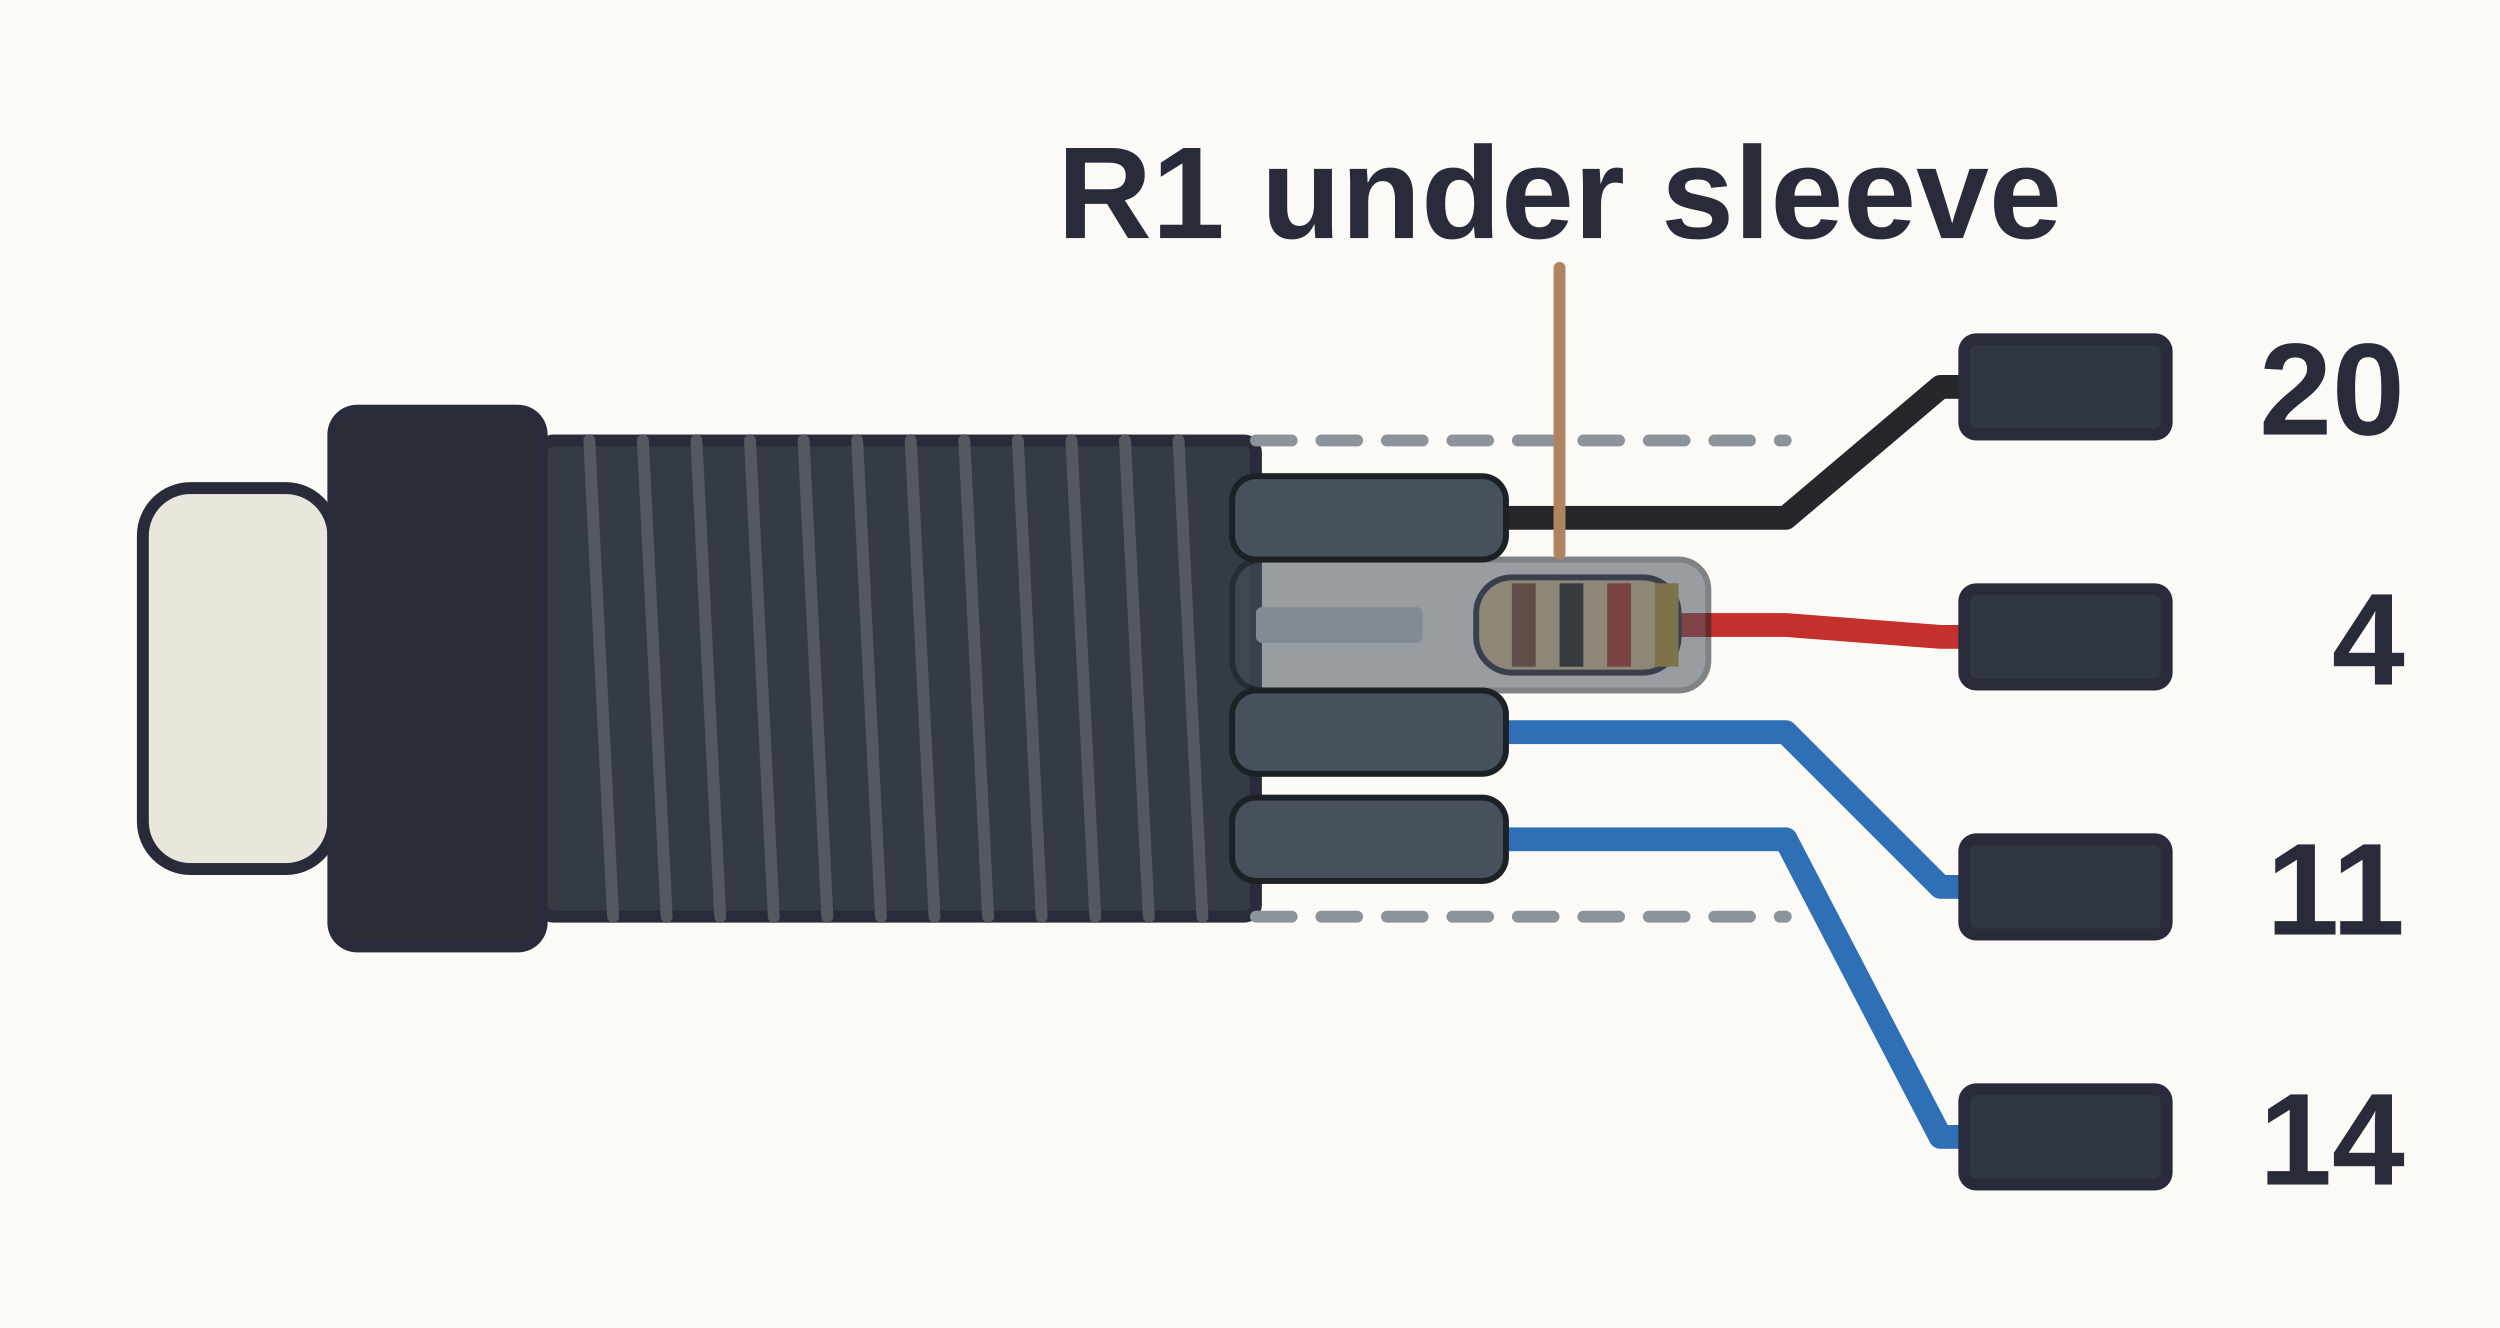
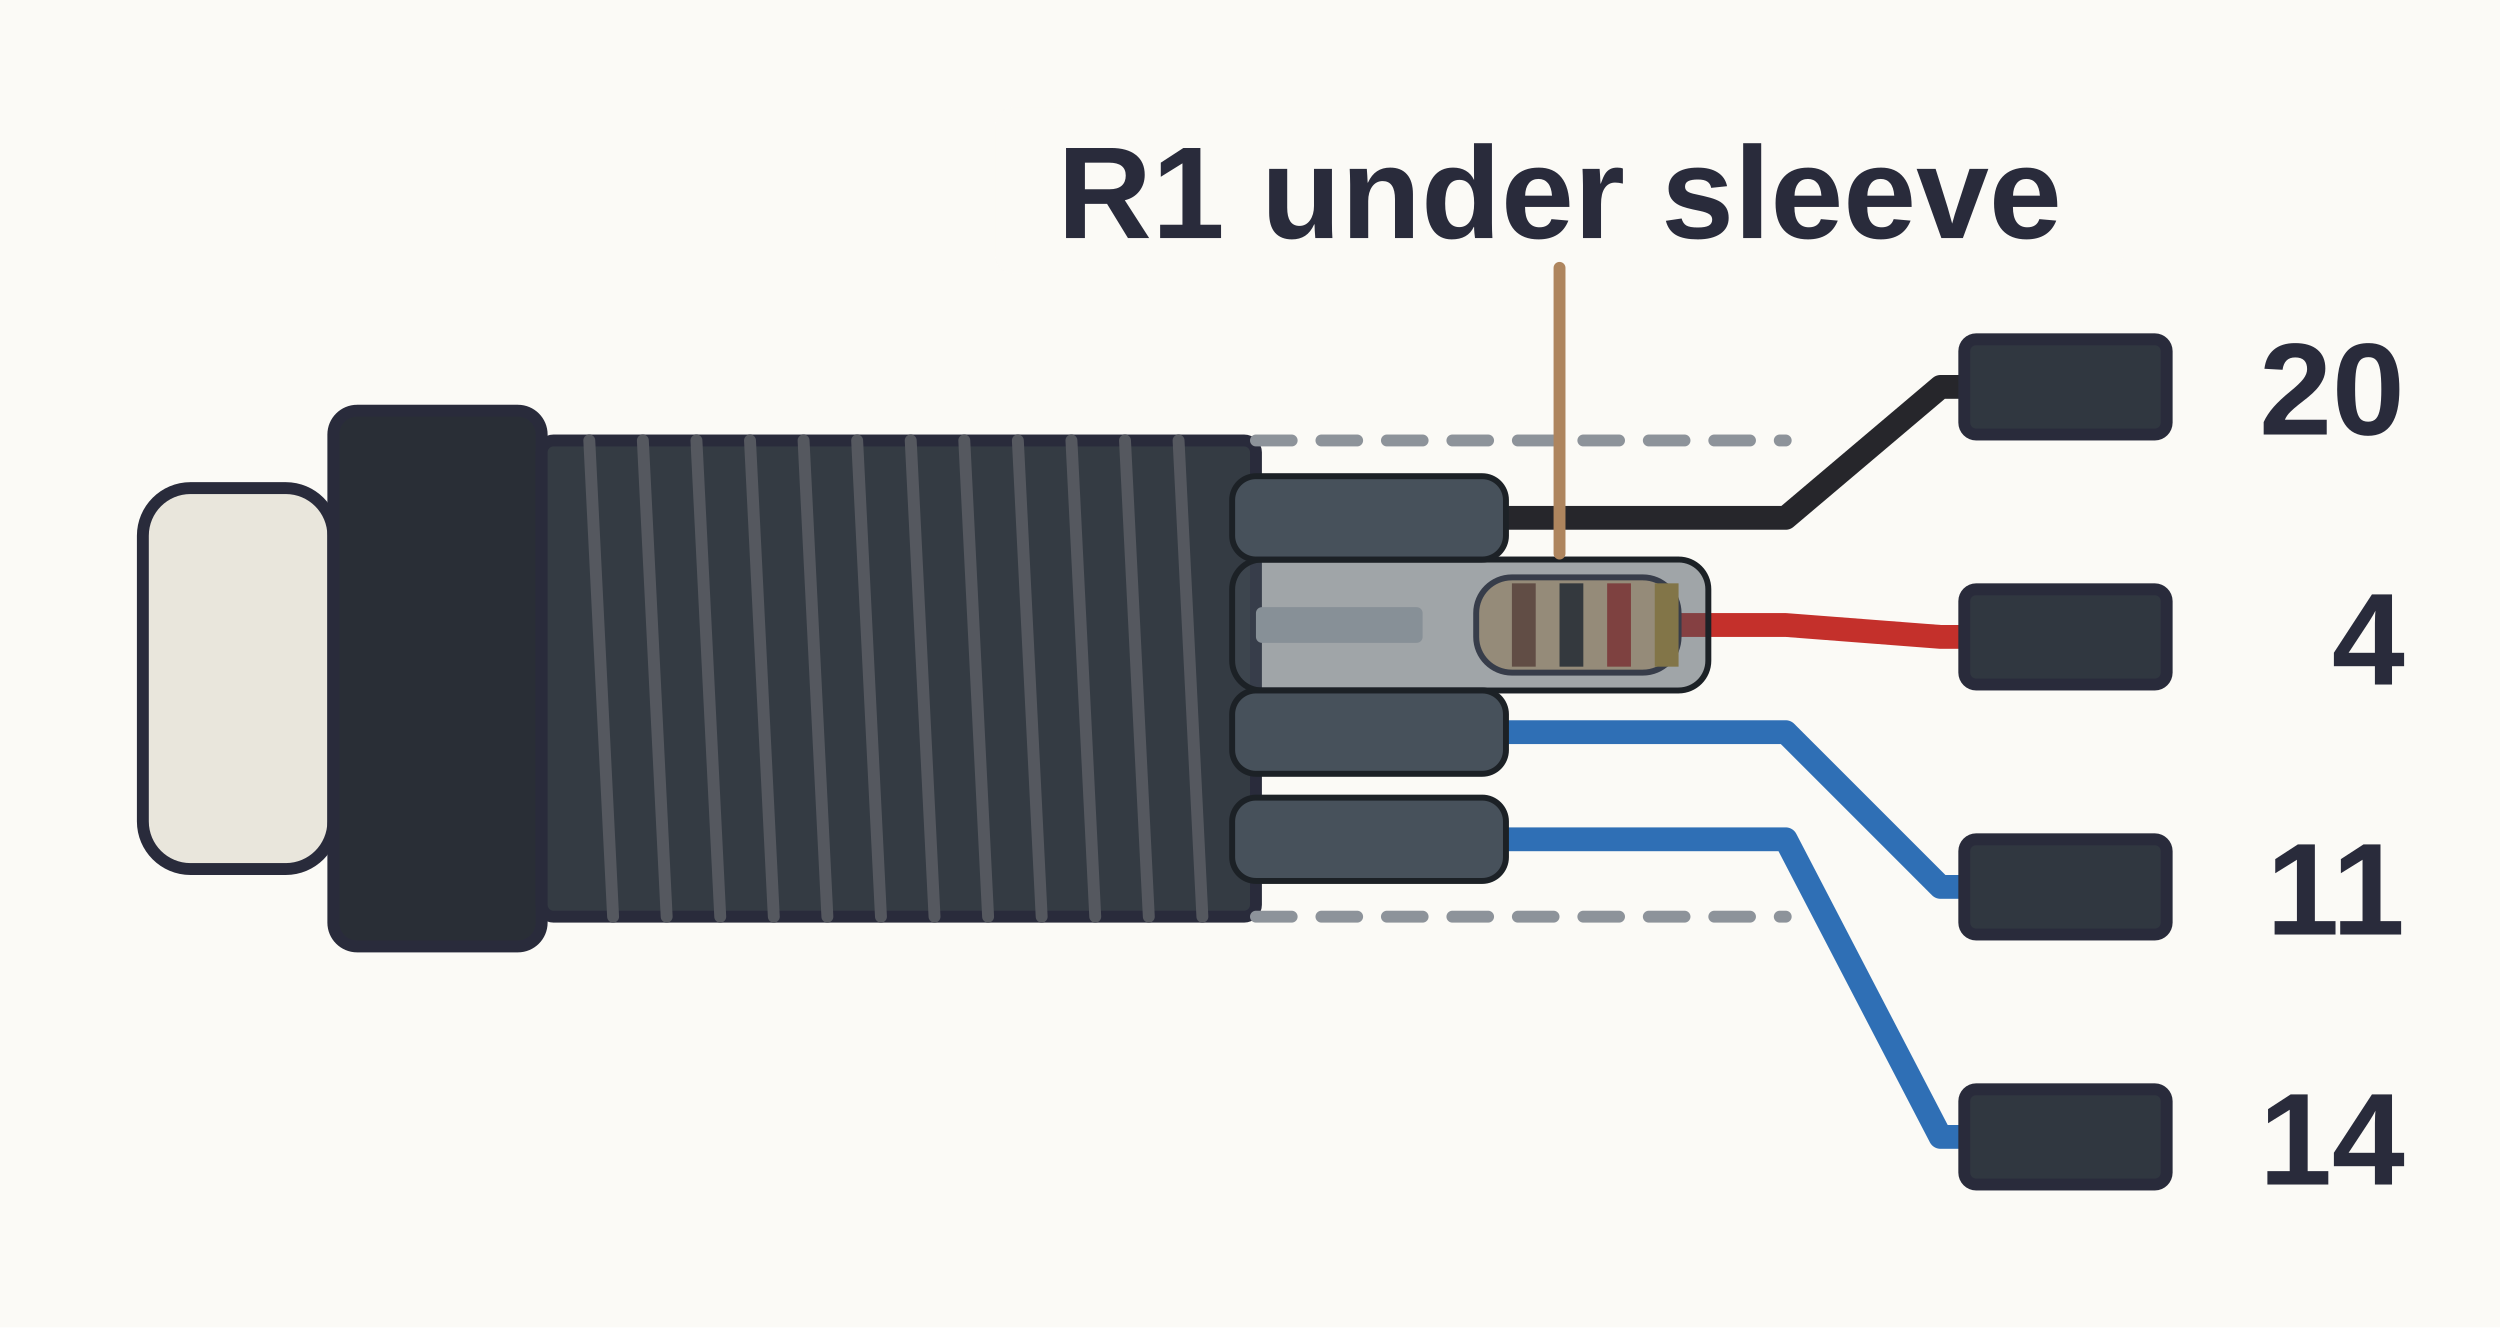
<svg xmlns="http://www.w3.org/2000/svg" viewBox="0 111 420 223" width="420" height="223" role="img">
  <defs>
    <marker id="arrow" viewBox="0 0 10 10" refX="8" refY="5" markerWidth="7" markerHeight="7" orient="auto-start-reverse">
      <path d="M0 0 L10 5 L0 10z" fill="#2f6fb5" />
    </marker>
  </defs>
  <rect x="0" y="111" width="420" height="223" fill="#fbfaf6" />
  <rect x="24" y="193" width="32" height="64" rx="8" fill="#e9e6dc" stroke="#292b3b" stroke-width="2" />
  <rect x="56" y="180" width="35" height="90" rx="4" fill="#292e36" stroke="#292b3b" stroke-width="2" />
  <rect x="91" y="185" width="120" height="80" rx="2" fill="#343b43" stroke="#292b3b" stroke-width="2" />
  <path d="M99 185 L103 265" fill="none" stroke="#55585f" stroke-width="2" stroke-linejoin="round" stroke-linecap="round" />
  <path d="M108 185 L112 265" fill="none" stroke="#55585f" stroke-width="2" stroke-linejoin="round" stroke-linecap="round" />
  <path d="M117 185 L121 265" fill="none" stroke="#55585f" stroke-width="2" stroke-linejoin="round" stroke-linecap="round" />
  <path d="M126 185 L130 265" fill="none" stroke="#55585f" stroke-width="2" stroke-linejoin="round" stroke-linecap="round" />
  <path d="M135 185 L139 265" fill="none" stroke="#55585f" stroke-width="2" stroke-linejoin="round" stroke-linecap="round" />
  <path d="M144 185 L148 265" fill="none" stroke="#55585f" stroke-width="2" stroke-linejoin="round" stroke-linecap="round" />
  <path d="M153 185 L157 265" fill="none" stroke="#55585f" stroke-width="2" stroke-linejoin="round" stroke-linecap="round" />
  <path d="M162 185 L166 265" fill="none" stroke="#55585f" stroke-width="2" stroke-linejoin="round" stroke-linecap="round" />
  <path d="M171 185 L175 265" fill="none" stroke="#55585f" stroke-width="2" stroke-linejoin="round" stroke-linecap="round" />
  <path d="M180 185 L184 265" fill="none" stroke="#55585f" stroke-width="2" stroke-linejoin="round" stroke-linecap="round" />
  <path d="M189 185 L193 265" fill="none" stroke="#55585f" stroke-width="2" stroke-linejoin="round" stroke-linecap="round" />
  <path d="M198 185 L202 265" fill="none" stroke="#55585f" stroke-width="2" stroke-linejoin="round" stroke-linecap="round" />
  <path d="M211 185 L300 185" fill="none" stroke="#8d939a" stroke-width="2" stroke-linejoin="round" stroke-linecap="round" stroke-dasharray="6 5" />
  <path d="M211 265 L300 265" fill="none" stroke="#8d939a" stroke-width="2" stroke-linejoin="round" stroke-linecap="round" stroke-dasharray="6 5" />
  <rect x="211" y="195" width="28" height="6" rx="1" fill="#c9d0d4" stroke="none" stroke-width="2" />
  <rect x="211" y="213" width="28" height="6" rx="1" fill="#c9d0d4" stroke="none" stroke-width="2" />
  <rect x="211" y="231" width="28" height="6" rx="1" fill="#c9d0d4" stroke="none" stroke-width="2" />
  <rect x="211" y="249" width="28" height="6" rx="1" fill="#c9d0d4" stroke="none" stroke-width="2" />
  <path d="M250 198 L300 198 L326 176 L330 176" fill="none" stroke="#fbfaf6" stroke-width="9" stroke-linejoin="round" stroke-linecap="round" />
  <path d="M250 198 L300 198 L326 176 L330 176" fill="none" stroke="#26262b" stroke-width="4" stroke-linejoin="round" stroke-linecap="round" />
  <rect x="330" y="168" width="34" height="16" rx="2" fill="#303740" stroke="#292b3b" stroke-width="2" />
  <text x="404" y="184" font-family="Arial,Helvetica,sans-serif" font-size="22" fill="#292b3b" font-weight="700" text-anchor="end">20</text>
  <path d="M250 216 L300 216 L326 218 L330 218" fill="none" stroke="#fbfaf6" stroke-width="9" stroke-linejoin="round" stroke-linecap="round" />
  <path d="M250 216 L300 216 L326 218 L330 218" fill="none" stroke="#c4302b" stroke-width="4" stroke-linejoin="round" stroke-linecap="round" />
  <rect x="330" y="210" width="34" height="16" rx="2" fill="#303740" stroke="#292b3b" stroke-width="2" />
  <text x="404" y="226" font-family="Arial,Helvetica,sans-serif" font-size="22" fill="#292b3b" font-weight="700" text-anchor="end">4</text>
  <path d="M250 234 L300 234 L326 260 L330 260" fill="none" stroke="#fbfaf6" stroke-width="9" stroke-linejoin="round" stroke-linecap="round" />
  <path d="M250 234 L300 234 L326 260 L330 260" fill="none" stroke="#2f6fb5" stroke-width="4" stroke-linejoin="round" stroke-linecap="round" />
  <rect x="330" y="252" width="34" height="16" rx="2" fill="#303740" stroke="#292b3b" stroke-width="2" />
  <text x="404" y="268" font-family="Arial,Helvetica,sans-serif" font-size="22" fill="#292b3b" font-weight="700" text-anchor="end">11</text>
  <path d="M250 252 L300 252 L326 302 L330 302" fill="none" stroke="#fbfaf6" stroke-width="9" stroke-linejoin="round" stroke-linecap="round" />
  <path d="M250 252 L300 252 L326 302 L330 302" fill="none" stroke="#2f6fb5" stroke-width="4" stroke-linejoin="round" stroke-linecap="round" />
  <rect x="330" y="294" width="34" height="16" rx="2" fill="#303740" stroke="#292b3b" stroke-width="2" />
  <text x="404" y="310" font-family="Arial,Helvetica,sans-serif" font-size="22" fill="#292b3b" font-weight="700" text-anchor="end">14</text>
  <rect x="248" y="208" width="34" height="16" rx="6" fill="#e5c798" stroke="#292b3b" stroke-width="1" />
  <rect x="254" y="209" width="4" height="14" rx="0" fill="#7c4a31" stroke="none" stroke-width="2" />
  <rect x="262" y="209" width="4" height="14" rx="0" fill="#222" stroke="none" stroke-width="2" />
  <rect x="270" y="209" width="4" height="14" rx="0" fill="#b63226" stroke="none" stroke-width="2" />
  <rect x="278" y="209" width="4" height="14" rx="0" fill="#be9b36" stroke="none" stroke-width="2" />
-   <rect x="207" y="205" width="80" height="22" rx="5" fill="#47515b" opacity=".55" stroke="#1c2126" stroke-width="1" />
+   <rect x="207" y="205" width="80" height="22" rx="5" fill="#47515b" fill-opacity="0.5" stroke="#1c2126" stroke-width="1" />
  <rect x="207" y="191" width="46" height="14" rx="4" fill="#47515b" stroke="#1c2126" stroke-width="1" />
  <rect x="207" y="227" width="46" height="14" rx="4" fill="#47515b" stroke="#1c2126" stroke-width="1" />
  <rect x="207" y="245" width="46" height="14" rx="4" fill="#47515b" stroke="#1c2126" stroke-width="1" />
  <rect x="167.2" y="129" width="189.5" height="28" rx="3" fill="#fbfaf6" opacity=".92" />
  <text x="262" y="151" font-family="Arial,Helvetica,sans-serif" font-size="22" fill="#292b3b" font-weight="700" text-anchor="middle">R1 under sleeve</text>
  <path d="M262 156 L262 204" fill="none" stroke="#ae855e" stroke-width="2" stroke-linejoin="round" stroke-linecap="round" />
</svg>
